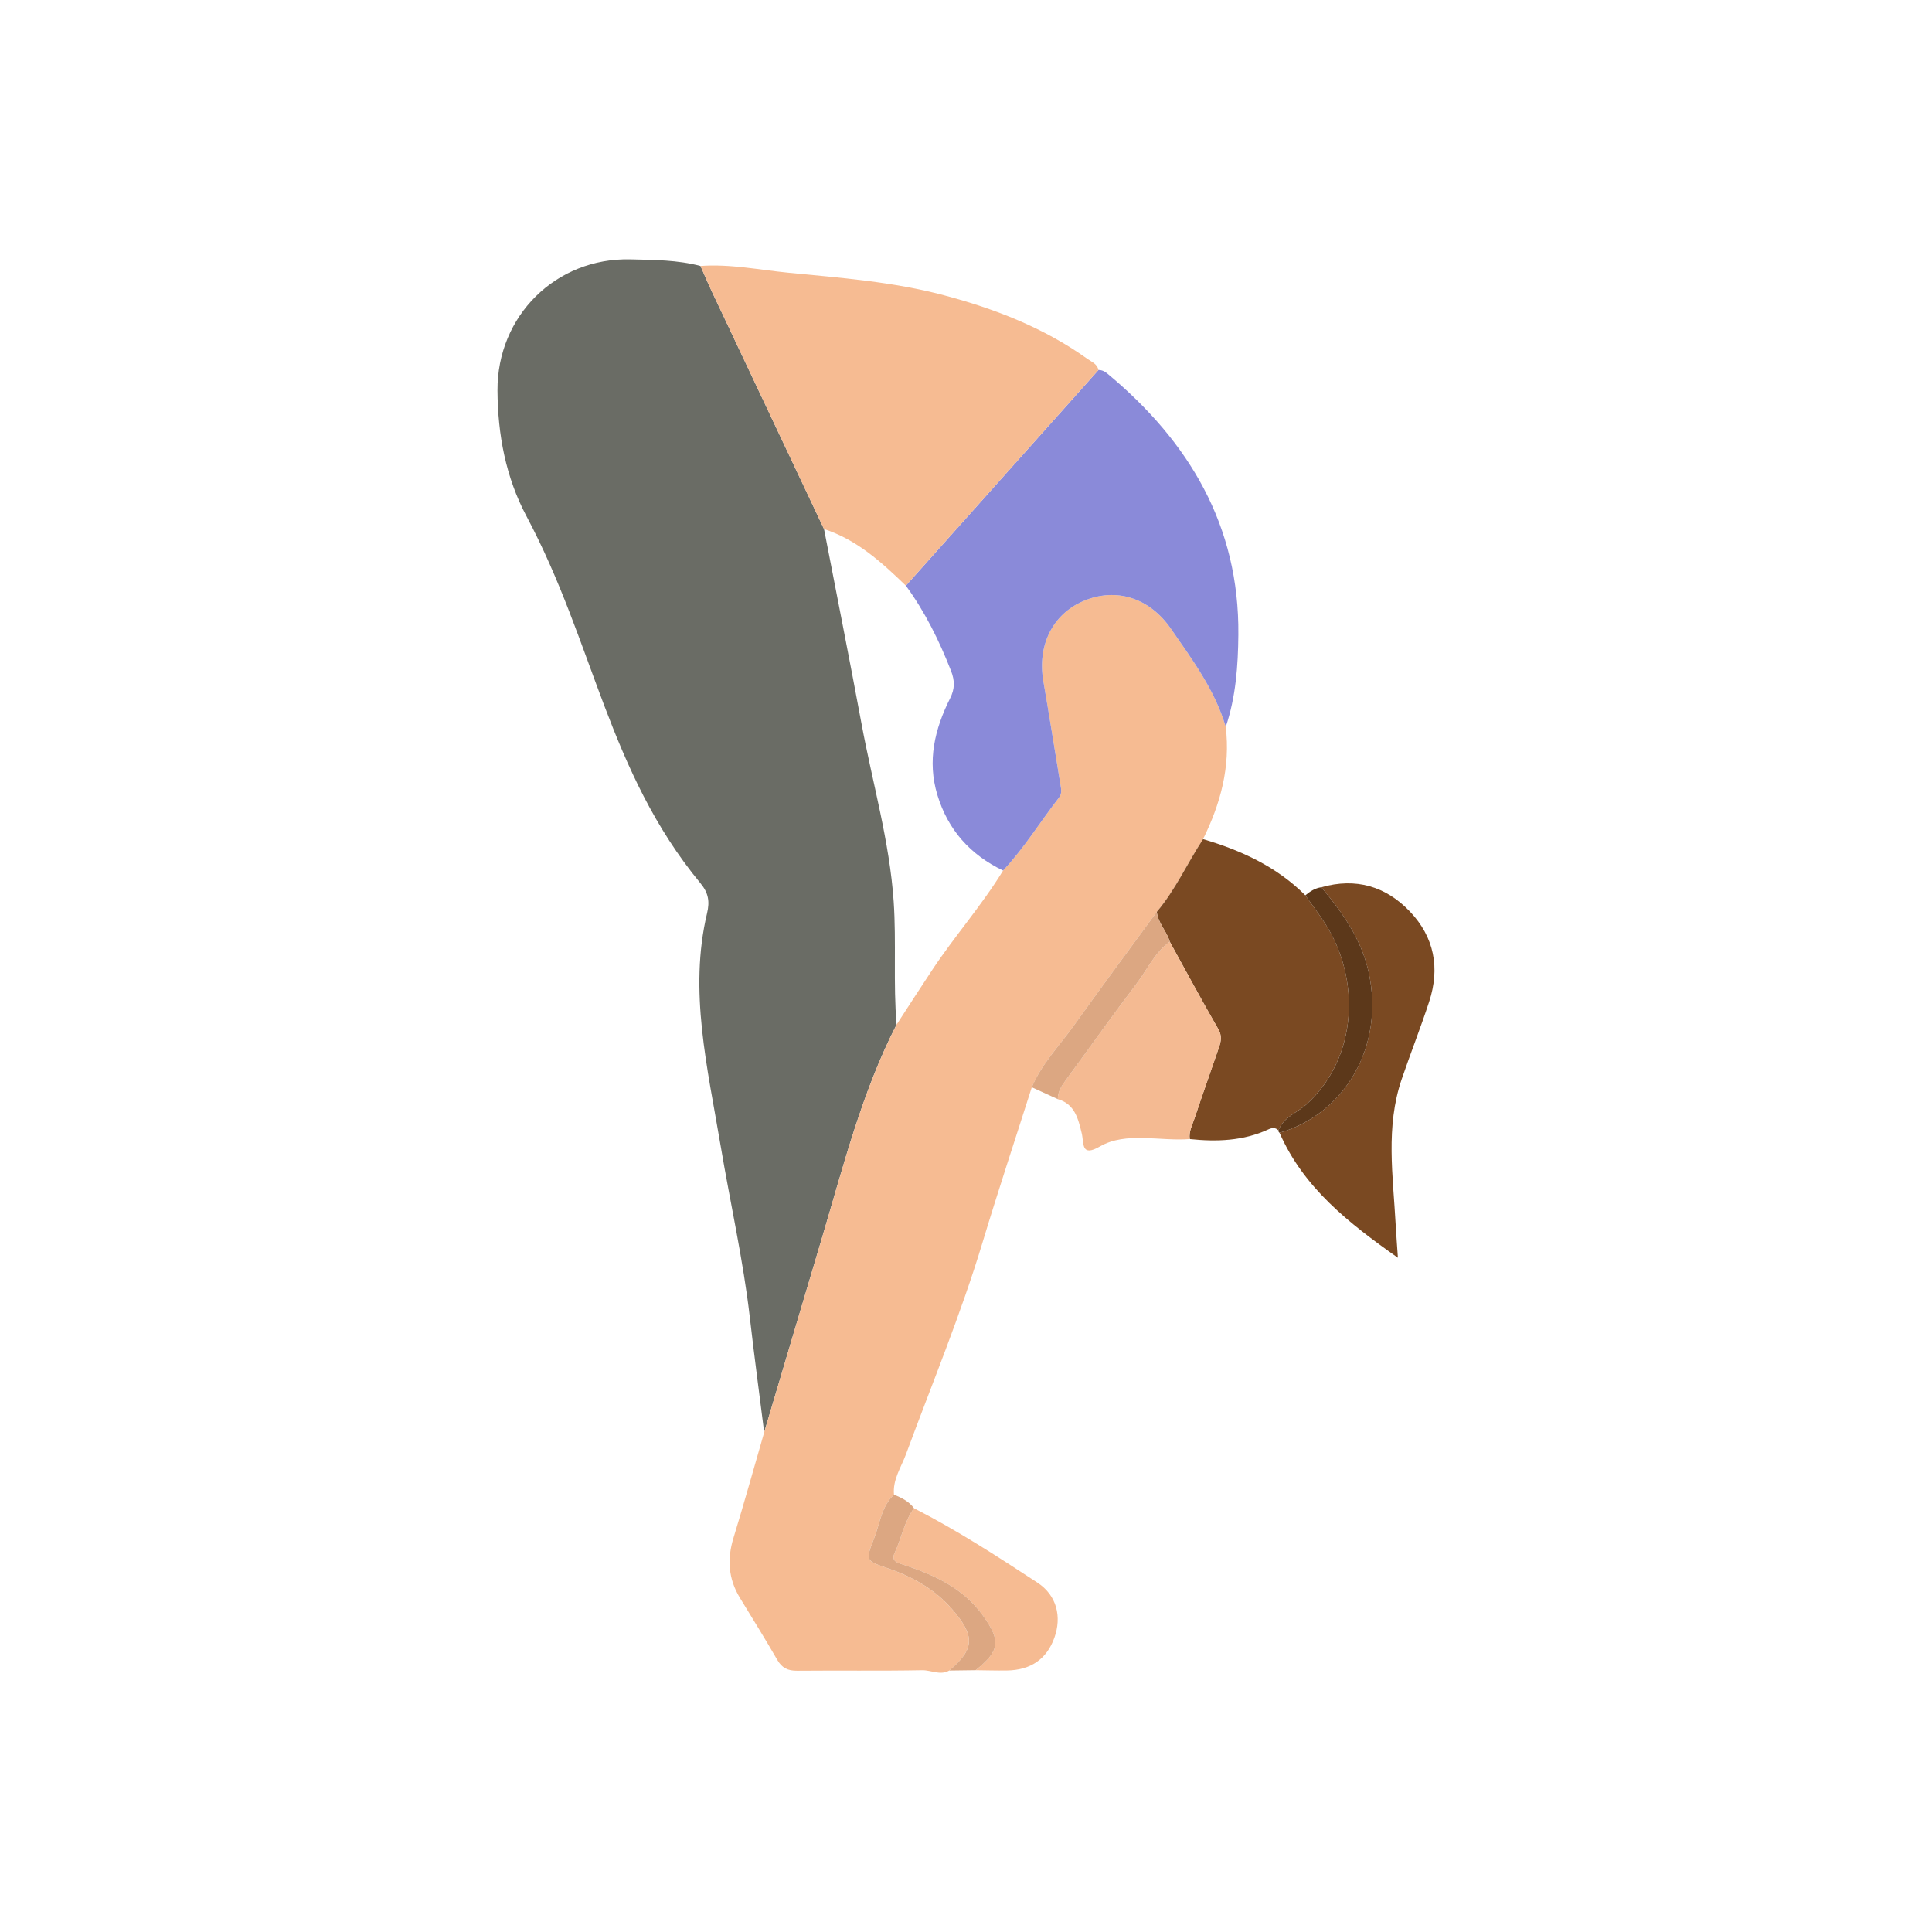
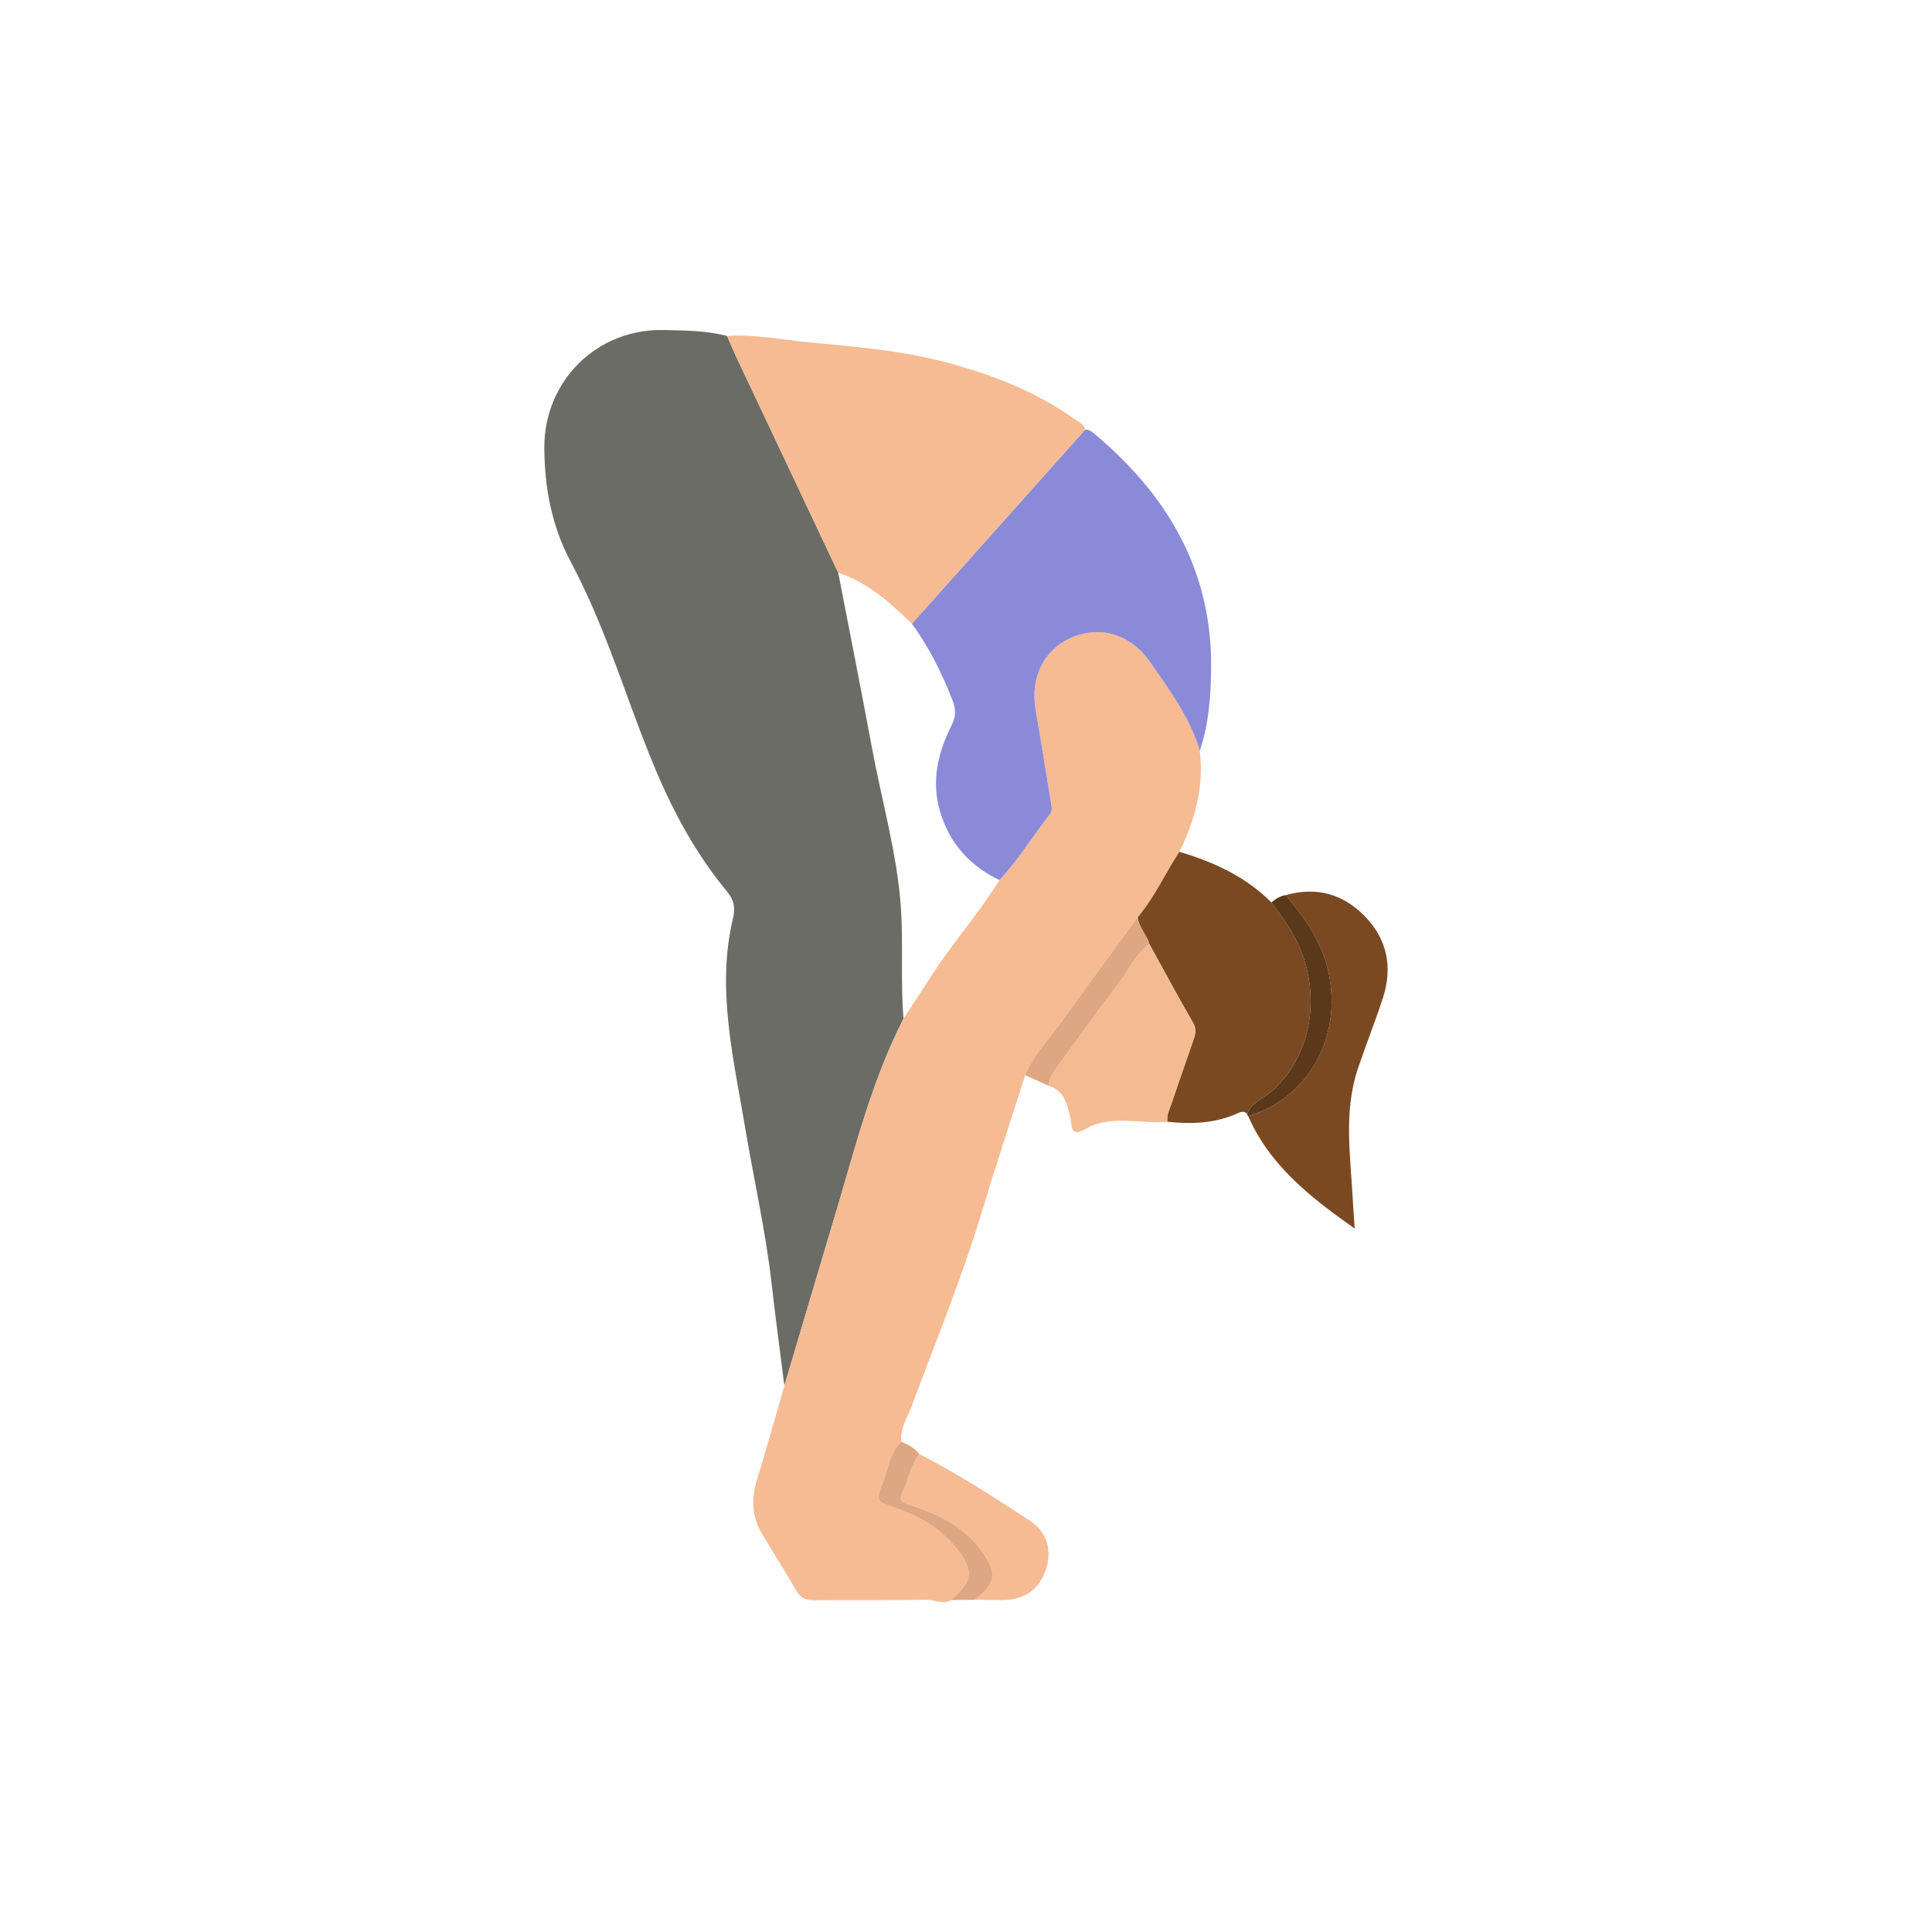
<svg xmlns="http://www.w3.org/2000/svg" width="500" height="500" viewBox="0 0 500 500" fill="none">
-   <path d="M197.772 370.7C196.519 360.72 195.175 350.754 194.032 340.763C192.388 326.377 188.938 311.01 186.536 296.733C183.086 276.223 178.214 256.425 182.987 236.348C183.71 233.311 183.35 231.092 181.297 228.608C157.354 199.603 153.773 166.516 136.237 133.562C130.896 123.526 128.811 112.456 128.747 101.072C128.641 81.778 143.846 66.658 163.168 67.12C169.221 67.265 175.349 67.265 181.293 68.835C182.26 71.022 183.181 73.234 184.204 75.396C193.881 95.907 203.571 116.41 213.259 136.917C216.508 153.731 219.852 170.527 222.974 187.365C225.811 202.672 230.224 217.75 231.282 233.304C232.002 243.869 231.145 254.548 232.037 265.156C223.01 282.784 218.244 301.898 212.627 320.719C207.657 337.373 202.718 354.042 197.765 370.7H197.772Z" fill="#6A6C65" />
-   <path d="M197.772 370.7C202.725 354.038 207.66 337.373 212.634 320.718C218.251 301.901 223.017 282.784 232.044 265.156C235.135 260.407 238.19 255.634 241.326 250.918C247.133 242.172 254.125 234.27 259.603 225.292C265.054 219.478 269.21 212.669 274.074 206.408C274.882 205.367 274.639 204.256 274.459 203.148C272.995 194.187 271.556 185.223 270.017 176.273C268.43 167.03 272.402 158.973 280.35 155.565C288.785 151.946 297.471 154.666 303.041 162.727C308.576 170.735 314.422 178.573 317.219 188.113C318.475 198.449 315.872 208.002 311.349 217.171C307.274 223.39 304.216 230.259 299.379 235.995C292.214 245.792 284.968 255.528 277.92 265.406C274.177 270.652 269.562 275.316 267.026 281.387C262.768 294.765 258.34 308.092 254.287 321.53C248.664 340.174 241.192 358.134 234.461 376.373C233.208 379.766 230.99 382.927 231.363 386.819C228.076 389.891 227.716 394.333 226.185 398.196C223.846 404.098 224.121 403.921 230.026 405.967C236.228 408.116 241.943 411.344 246.328 416.385C252.446 423.412 252.237 426.774 245.655 432.341C243.319 433.668 240.994 432.207 238.648 432.249C227.864 432.454 217.072 432.281 206.288 432.383C203.878 432.405 202.358 431.664 201.134 429.533C198.029 424.125 194.72 418.837 191.478 413.506C188.494 408.599 188.141 403.498 189.82 398.023C192.6 388.956 195.13 379.816 197.768 370.707L197.772 370.7Z" fill="#F6BB92" />
-   <path d="M317.219 188.113C314.421 178.574 308.576 170.735 303.041 162.727C297.47 154.662 288.785 151.946 280.35 155.566C272.402 158.973 268.426 167.031 270.017 176.274C271.555 185.22 272.991 194.188 274.459 203.148C274.639 204.256 274.882 205.367 274.074 206.408C269.209 212.67 265.054 219.478 259.6 225.292C251.105 221.228 245.333 214.786 242.592 205.734C239.918 196.908 241.908 188.656 245.887 180.726C247.115 178.281 247.139 176.2 246.109 173.571C243.054 165.768 239.389 158.342 234.439 151.569C251.055 132.963 267.671 114.357 284.287 95.752C285.18 95.752 285.903 96.115 286.591 96.687C307.754 114.273 320.754 136.046 320.486 164.269C320.412 172.273 319.844 180.38 317.226 188.116L317.219 188.113Z" fill="#8A8AD9" />
-   <path d="M284.28 95.748C267.664 114.354 251.048 132.959 234.432 151.561C228.174 145.525 221.782 139.68 213.259 136.914C203.571 116.407 193.877 95.903 184.204 75.393C183.184 73.23 182.264 71.018 181.293 68.831C188.977 68.27 196.516 69.847 204.09 70.584C217.57 71.9 231.116 72.909 244.3 76.416C257.529 79.937 270.137 84.819 281.359 92.841C282.484 93.646 283.938 94.143 284.28 95.745V95.748Z" fill="#F6BB92" />
-   <path d="M299.379 235.992C304.215 230.256 307.274 223.387 311.349 217.167C321.234 220.078 330.402 224.294 337.814 231.702C339.525 234.129 341.328 236.5 342.933 238.994C352.116 253.285 351.47 273.587 338.177 285.744C335.736 287.977 332.152 289.06 330.864 292.532C330.049 291.752 329.245 291.826 328.236 292.292C321.738 295.29 314.876 295.516 307.909 294.789C307.609 292.86 308.555 291.191 309.126 289.473C311.179 283.328 313.356 277.228 315.455 271.1C315.998 269.513 316.298 268.077 315.289 266.327C310.982 258.862 306.9 251.267 302.737 243.721C301.965 240.994 299.686 238.92 299.379 235.992Z" fill="#7A4922" />
-   <path d="M341.966 229.621C350.877 227.095 358.614 229.328 364.89 235.911C371.222 242.55 372.7 250.565 369.871 259.226C367.67 265.96 365.052 272.561 362.766 279.271C358.55 291.639 360.522 304.297 361.2 316.884C361.344 319.537 361.553 322.186 361.778 325.506C349.018 316.499 337.377 307.412 331.143 293.156C347.755 288.401 358.48 271.051 354.201 251.581C352.327 243.055 347.445 236.161 341.963 229.621H341.966Z" fill="#7A4922" />
-   <path d="M302.737 243.721C306.9 251.267 310.985 258.862 315.289 266.327C316.298 268.077 315.998 269.513 315.455 271.1C313.356 277.228 311.179 283.331 309.126 289.473C308.555 291.188 307.609 292.86 307.909 294.789C300.166 295.403 291.413 292.807 284.686 296.687C279.676 299.58 280.579 295.844 279.944 293.262C279.034 289.558 278.181 285.734 273.764 284.457C273.736 282.492 274.759 280.996 275.866 279.486C281.955 271.192 287.893 262.782 294.119 254.594C296.913 250.918 298.832 246.522 302.734 243.721H302.737Z" fill="#F4BA92" />
-   <path d="M236.542 390.329C247.633 395.988 258.072 402.761 268.461 409.566C273.548 412.9 274.801 418.446 272.878 423.825C270.902 429.361 266.757 432.243 260.552 432.32C257.864 432.356 255.176 432.274 252.487 432.246C258.763 427.251 259.088 424.679 254.424 418.16C249.387 411.122 242.024 407.675 234.164 405.072C232.39 404.483 230.481 404.137 231.546 401.869C233.332 398.069 234.002 393.793 236.542 390.333V390.329Z" fill="#F6BB92" />
-   <path d="M341.967 229.621C347.449 236.161 352.331 243.054 354.204 251.581C358.484 271.051 347.759 288.401 331.147 293.156C330.925 293.008 330.829 292.803 330.865 292.539C332.152 289.067 335.736 287.984 338.178 285.751C351.47 273.594 352.116 253.292 342.933 239.001C341.328 236.503 339.525 234.136 337.814 231.709C339.042 230.704 340.34 229.836 341.967 229.624V229.621Z" fill="#5C381A" />
-   <path d="M302.738 243.721C298.836 246.522 296.917 250.918 294.123 254.594C287.896 262.785 281.959 271.192 275.87 279.486C274.762 280.996 273.743 282.492 273.767 284.457C271.52 283.43 269.273 282.407 267.026 281.38C269.562 275.312 274.177 270.645 277.92 265.399C284.968 255.522 292.214 245.785 299.379 235.988C299.686 238.916 301.965 240.991 302.738 243.718V243.721Z" fill="#DCA782" />
-   <path d="M236.542 390.329C234.002 393.789 233.328 398.065 231.547 401.865C230.481 404.133 232.39 404.482 234.164 405.068C242.024 407.671 249.387 411.118 254.424 418.156C259.088 424.675 258.764 427.251 252.488 432.242C250.212 432.274 247.937 432.302 245.661 432.334C252.244 426.767 252.456 423.409 246.335 416.378C241.947 411.337 236.235 408.109 230.033 405.96C224.128 403.914 223.853 404.094 226.192 398.189C227.723 394.329 228.079 389.884 231.37 386.812C233.342 387.619 235.23 388.547 236.542 390.322V390.329Z" fill="#DCA782" />
+   <path d="M202.994 358.631C201.867 349.649 200.657 340.679 199.629 331.688C198.149 318.74 195.044 304.91 192.882 292.06C189.777 273.601 185.392 255.783 189.688 237.714C190.339 234.98 190.015 232.983 188.167 230.748C166.618 204.643 163.396 174.865 147.613 145.207C142.806 136.174 140.929 126.211 140.872 115.965C140.777 98.601 154.461 84.993 171.851 85.409C177.299 85.539 182.814 85.539 188.164 86.952C189.034 88.92 189.862 90.911 190.783 92.857C199.492 111.317 208.214 129.77 216.933 148.226C219.857 163.358 222.867 178.474 225.677 193.629C228.229 207.405 232.201 220.975 233.154 234.974C233.801 244.483 233.03 254.094 233.833 263.641C225.708 279.506 221.419 296.709 216.364 313.647C211.891 328.636 207.446 343.638 202.988 358.631H202.994Z" fill="#6A6C65" />
+   <path d="M202.994 358.631C207.452 343.635 211.894 328.636 216.371 313.647C221.425 296.712 225.715 279.506 233.839 263.641C236.621 259.367 239.37 255.072 242.193 250.827C247.419 242.956 253.712 235.844 258.643 227.763C263.548 222.531 267.288 216.403 271.666 210.768C272.394 209.831 272.174 208.831 272.013 207.834C270.695 199.769 269.399 191.702 268.015 183.647C266.586 175.328 270.161 168.076 277.315 165.009C284.906 161.752 292.723 164.2 297.736 171.455C302.718 178.662 307.979 185.717 310.497 194.302C311.627 203.605 309.284 212.203 305.214 220.454C301.546 226.052 298.794 232.234 294.441 237.396C287.992 246.213 281.471 254.976 275.127 263.866C271.759 268.588 267.606 272.785 265.323 278.249C261.491 290.289 257.506 302.284 253.858 314.378C248.797 331.157 242.072 347.321 236.014 363.736C234.887 366.791 232.89 369.635 233.227 373.137C230.268 375.903 229.944 379.9 228.566 383.377C226.461 388.689 226.708 388.53 232.023 390.371C237.605 392.305 242.748 395.21 246.695 399.747C252.2 406.072 252.013 409.097 246.089 414.108C243.987 415.301 241.894 413.987 239.783 414.025C230.077 414.209 220.365 414.054 210.659 414.146C208.49 414.165 207.122 413.498 206.02 411.58C203.226 406.713 200.248 401.954 197.33 397.156C194.644 392.74 194.326 388.149 195.838 383.221C198.34 375.061 200.616 366.835 202.991 358.637L202.994 358.631Z" fill="#F6BB92" />
+   <path d="M310.497 194.302C307.979 185.717 302.718 178.662 297.736 171.455C292.723 164.197 284.906 161.752 277.315 165.009C270.161 168.077 266.583 175.328 268.015 183.647C269.399 191.699 270.692 199.769 272.012 207.834C272.174 208.831 272.393 209.831 271.666 210.768C267.288 216.403 263.548 222.531 258.639 227.763C250.994 224.106 245.8 218.308 243.333 210.161C240.926 202.217 242.717 194.791 246.298 187.654C247.403 185.453 247.425 183.58 246.498 181.215C243.748 174.192 240.45 167.508 235.995 161.412C250.949 144.667 265.904 127.922 280.858 111.177C281.661 111.177 282.312 111.504 282.931 112.019C301.978 127.846 313.678 147.442 313.437 172.842C313.37 180.046 312.859 187.342 310.503 194.305L310.497 194.302Z" fill="#8A8AD9" />
+   <path d="M280.852 111.174C265.897 127.919 250.943 144.664 235.989 161.406C230.356 155.973 224.603 150.712 216.932 148.223C208.214 129.767 199.489 111.314 190.783 92.854C189.865 90.908 189.037 88.917 188.164 86.949C195.079 86.444 201.864 87.863 208.68 88.527C220.812 89.711 233.004 90.619 244.869 93.775C256.775 96.944 268.123 101.338 278.223 108.558C279.235 109.282 280.544 109.729 280.852 111.171V111.174Z" fill="#F6BB92" />
+   <path d="M294.44 237.393C298.793 232.23 301.546 226.049 305.213 220.451C314.11 223.071 322.361 226.865 329.032 233.532C330.572 235.717 332.194 237.85 333.639 240.095C341.904 252.957 341.323 271.229 329.359 282.17C327.162 284.18 323.936 285.155 322.777 288.279C322.044 287.577 321.32 287.644 320.412 288.063C314.564 290.762 308.388 290.965 302.118 290.311C301.848 288.574 302.699 287.072 303.213 285.526C305.061 279.995 307.02 274.506 308.909 268.991C309.398 267.562 309.668 266.27 308.76 264.695C304.883 257.977 301.21 251.141 297.463 244.349C296.768 241.895 294.717 240.028 294.44 237.393Z" fill="#7A4922" />
+   <path d="M332.769 231.659C340.789 229.386 347.752 231.395 353.4 237.32C359.1 243.295 360.43 250.509 357.884 258.304C355.902 264.365 353.546 270.305 351.489 276.344C347.695 287.476 349.47 298.868 350.079 310.196C350.21 312.584 350.397 314.968 350.6 317.956C339.116 309.85 328.639 301.671 323.028 288.841C337.979 284.561 347.631 268.946 343.78 251.423C342.094 243.749 337.7 237.545 332.766 231.659H332.769Z" fill="#7A4922" />
+   <path d="M297.464 244.35C301.21 251.141 304.887 257.977 308.76 264.695C309.668 266.27 309.398 267.562 308.909 268.991C307.02 274.506 305.061 279.999 303.213 285.526C302.699 287.069 301.848 288.574 302.118 290.311C295.149 290.863 287.272 288.527 281.217 292.019C276.709 294.623 277.521 291.26 276.95 288.936C276.131 285.602 275.362 282.161 271.387 281.011C271.362 279.243 272.283 277.897 273.28 276.538C278.76 269.073 284.103 261.504 289.707 254.135C292.222 250.827 293.949 246.871 297.46 244.35H297.464Z" fill="#F4BA92" />
+   <path d="M237.887 376.297C247.869 381.39 257.264 387.486 266.615 393.61C271.193 396.611 272.32 401.602 270.59 406.444C268.812 411.425 265.081 414.019 259.496 414.089C257.077 414.121 254.657 414.048 252.238 414.022C257.886 409.527 258.179 407.212 253.981 401.345C249.447 395.01 242.821 391.908 235.747 389.565C234.15 389.035 232.432 388.724 233.391 386.682C234.998 383.263 235.601 379.415 237.887 376.3V376.297Z" fill="#F6BB92" />
+   <path d="M332.77 231.659C337.704 237.546 342.098 243.75 343.784 251.424C347.635 268.946 337.983 284.561 323.032 288.841C322.832 288.708 322.746 288.524 322.778 288.285C323.937 285.161 327.163 284.186 329.36 282.177C341.323 271.236 341.904 252.963 333.64 240.102C332.195 237.854 330.573 235.723 329.033 233.539C330.138 232.634 331.306 231.853 332.77 231.662V231.659Z" fill="#5C381A" />
+   <path d="M297.463 244.35C293.952 246.871 292.225 250.827 289.71 254.135C284.106 261.507 278.763 269.074 273.282 276.538C272.286 277.897 271.368 279.243 271.39 281.012C269.368 280.088 267.345 279.167 265.323 278.243C267.606 272.782 271.758 268.581 275.127 263.86C281.471 254.97 287.992 246.207 294.441 237.39C294.717 240.025 296.768 241.892 297.463 244.347V244.35Z" fill="#DCA782" />
+   <path d="M237.888 376.296C235.602 379.411 234.995 383.259 233.392 386.679C232.433 388.72 234.151 389.034 235.748 389.562C242.822 391.905 249.448 395.007 253.982 401.341C258.179 407.208 257.887 409.526 252.239 414.019C250.191 414.047 248.143 414.073 246.095 414.101C252.02 409.091 252.21 406.068 246.701 399.741C242.752 395.204 237.611 392.298 232.03 390.365C226.715 388.523 226.467 388.685 228.572 383.37C229.95 379.897 230.271 375.896 233.233 373.131C235.008 373.858 236.707 374.693 237.888 376.29V376.296Z" fill="#DCA782" />
</svg>
